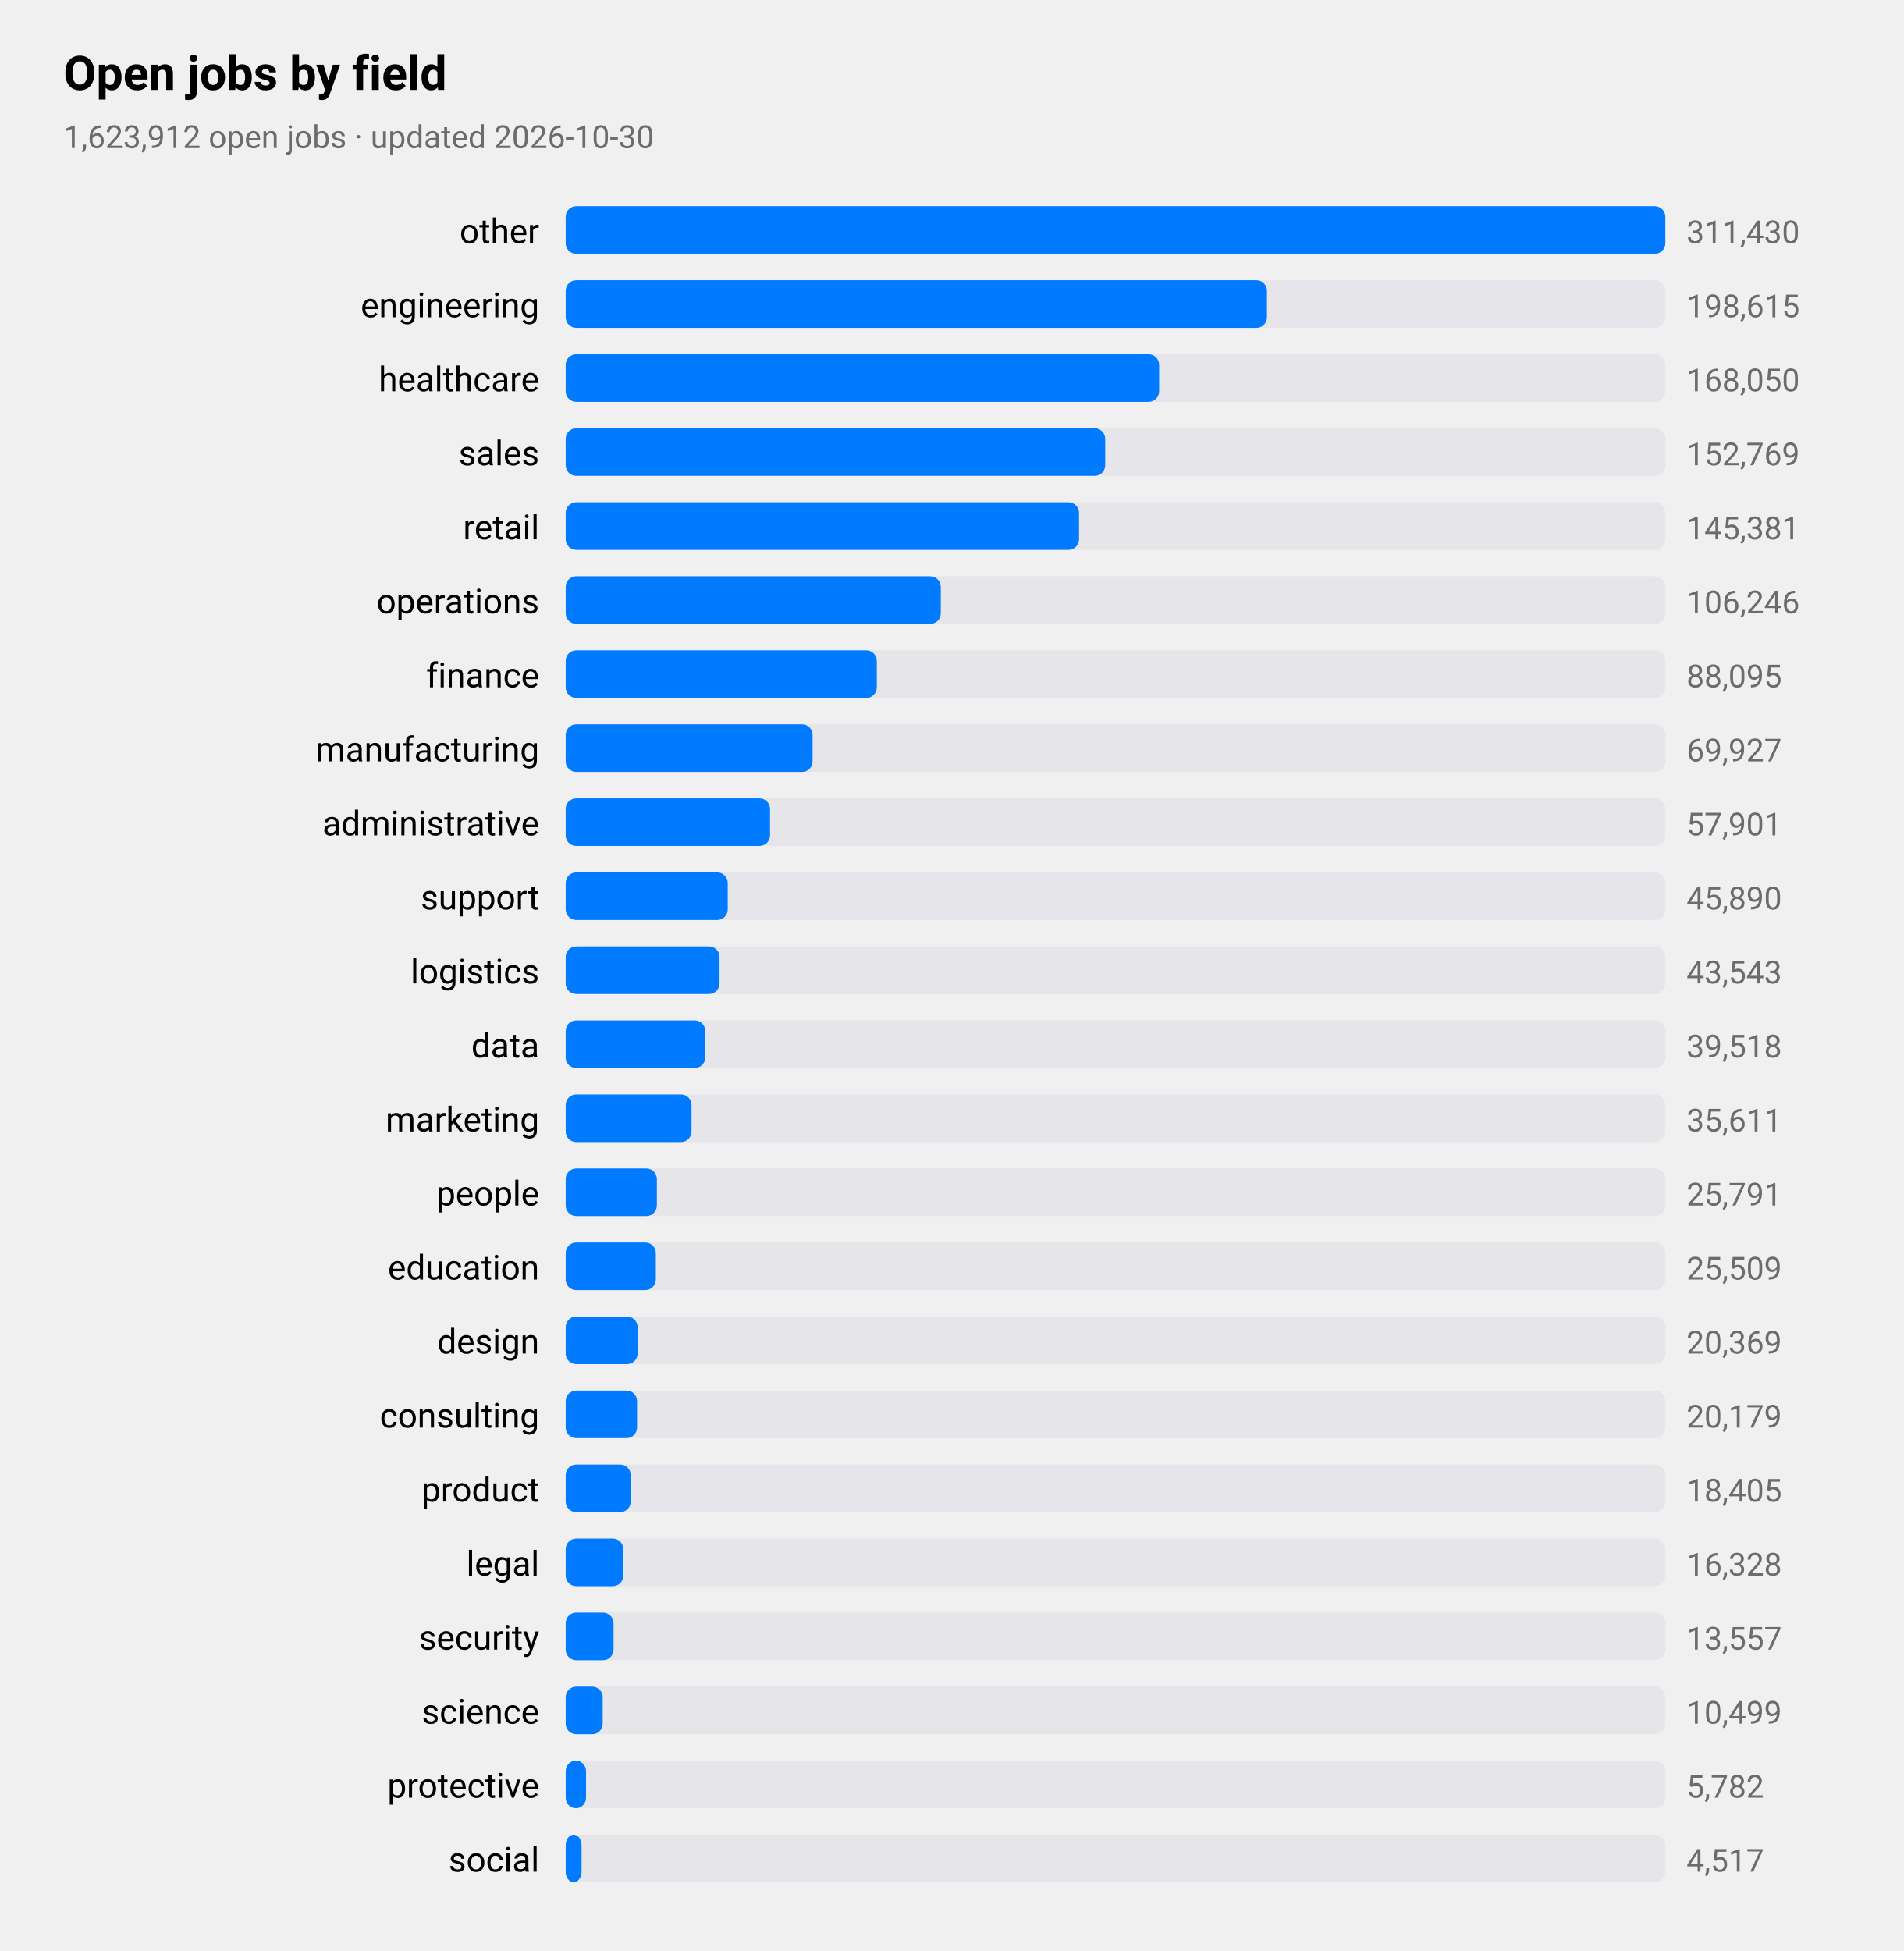
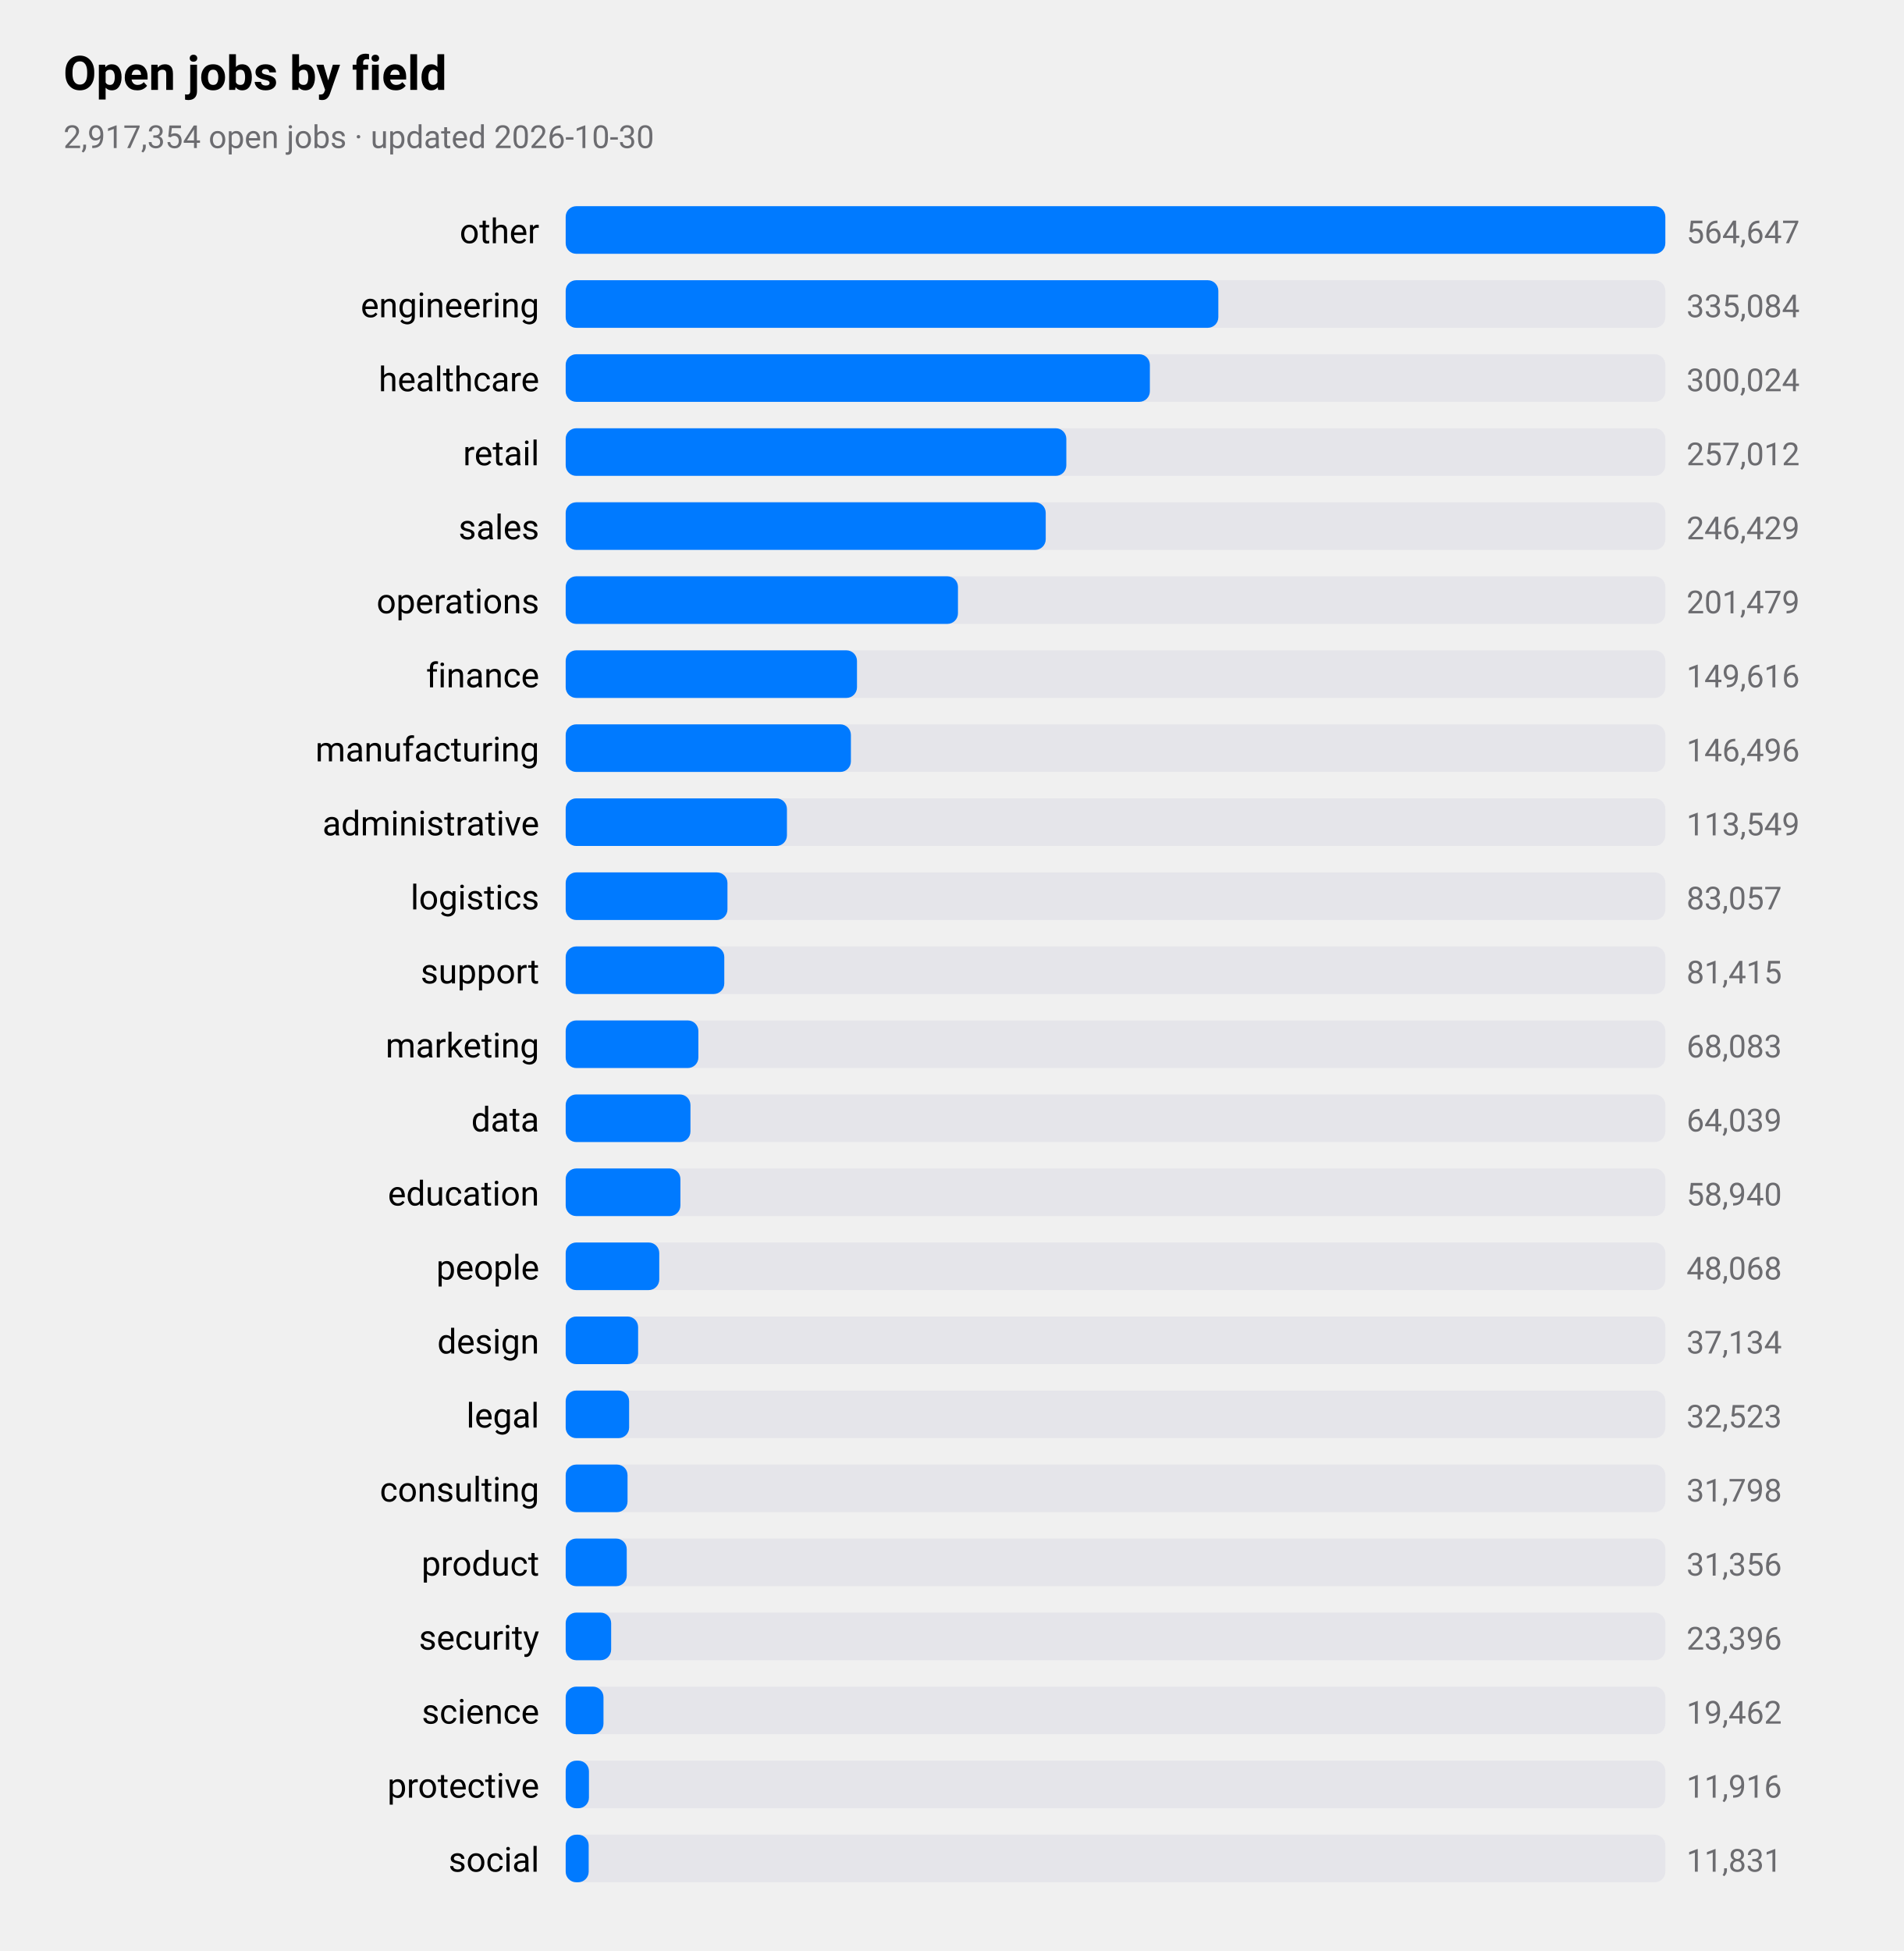
<svg xmlns="http://www.w3.org/2000/svg" viewBox="0 0 720 738" width="720" height="738" role="img" aria-label="Open jobs by field">
  <style>
text{font-family:-apple-system,BlinkMacSystemFont,"SF Pro Text","Helvetica Neue","Segoe UI",Roboto,sans-serif;fill:#000}
.sub,.val,.axis{fill:#6c6c70}.bar{fill:#007aff}.track{fill:#e5e5ea}.grid{stroke:#d1d1d6}
.l1{fill:none;stroke:#007aff;stroke-width:2.5}.d1{fill:#007aff}.l2{fill:none;stroke:#ff9500;stroke-width:2.5}.d2{fill:#ff9500}
.l3{fill:none;stroke:#34c759;stroke-width:2.5}.d3{fill:#34c759}.l4{fill:none;stroke:#af52de;stroke-width:2.5}.d4{fill:#af52de}
.l5{fill:none;stroke:#ff3b30;stroke-width:2.5}.d5{fill:#ff3b30}.l6{fill:none;stroke:#00b8d4;stroke-width:2.5}.d6{fill:#00b8d4}
@media(prefers-color-scheme:dark){text{fill:#fff}.sub,.val,.axis{fill:#98989d}.bar{fill:#0a84ff}.track{fill:#2c2c2e}.grid{stroke:#38383a}
.l1{stroke:#0a84ff}.d1{fill:#0a84ff}.l2{stroke:#ff9f0a}.d2{fill:#ff9f0a}
.l3{stroke:#30d158}.d3{fill:#30d158}.l4{stroke:#bf5af2}.d4{fill:#bf5af2}.l5{stroke:#ff453a}.d5{fill:#ff453a}.l6{stroke:#40cbe0}.d6{fill:#40cbe0}}
</style>
  <text x="24" y="34" font-size="18" font-weight="600">Open jobs by field</text>
-   <text class="sub" x="24" y="56" font-size="12">1,623,912 open jobs · updated 2026-10-30</text>
+   <text class="sub" x="24" y="56" font-size="12">2,917,354 open jobs · updated 2026-10-30</text>
  <text x="204" y="92" font-size="13" text-anchor="end">other</text>
  <rect class="track" x="214" y="78" width="416" height="18" rx="4" />
  <rect class="bar" x="214" y="78" width="416.0" height="18" rx="4" />
-   <text class="val" x="638" y="92" font-size="12">311,430</text>
+   <text class="val" x="638" y="92" font-size="12">564,647</text>
  <text x="204" y="120" font-size="13" text-anchor="end">engineering</text>
  <rect class="track" x="214" y="106" width="416" height="18" rx="4" />
-   <rect class="bar" x="214" y="106" width="265.3" height="18" rx="4" />
-   <text class="val" x="638" y="120" font-size="12">198,615</text>
+   <rect class="bar" x="214" y="106" width="246.9" height="18" rx="4" />
+   <text class="val" x="638" y="120" font-size="12">335,084</text>
  <text x="204" y="148" font-size="13" text-anchor="end">healthcare</text>
  <rect class="track" x="214" y="134" width="416" height="18" rx="4" />
-   <rect class="bar" x="214" y="134" width="224.5" height="18" rx="4" />
-   <text class="val" x="638" y="148" font-size="12">168,050</text>
-   <text x="204" y="176" font-size="13" text-anchor="end">sales</text>
+   <rect class="bar" x="214" y="134" width="221.0" height="18" rx="4" />
+   <text class="val" x="638" y="148" font-size="12">300,024</text>
+   <text x="204" y="176" font-size="13" text-anchor="end">retail</text>
  <rect class="track" x="214" y="162" width="416" height="18" rx="4" />
-   <rect class="bar" x="214" y="162" width="204.1" height="18" rx="4" />
-   <text class="val" x="638" y="176" font-size="12">152,769</text>
-   <text x="204" y="204" font-size="13" text-anchor="end">retail</text>
+   <rect class="bar" x="214" y="162" width="189.4" height="18" rx="4" />
+   <text class="val" x="638" y="176" font-size="12">257,012</text>
+   <text x="204" y="204" font-size="13" text-anchor="end">sales</text>
  <rect class="track" x="214" y="190" width="416" height="18" rx="4" />
-   <rect class="bar" x="214" y="190" width="194.2" height="18" rx="4" />
-   <text class="val" x="638" y="204" font-size="12">145,381</text>
+   <rect class="bar" x="214" y="190" width="181.6" height="18" rx="4" />
+   <text class="val" x="638" y="204" font-size="12">246,429</text>
  <text x="204" y="232" font-size="13" text-anchor="end">operations</text>
  <rect class="track" x="214" y="218" width="416" height="18" rx="4" />
-   <rect class="bar" x="214" y="218" width="141.9" height="18" rx="4" />
-   <text class="val" x="638" y="232" font-size="12">106,246</text>
+   <rect class="bar" x="214" y="218" width="148.4" height="18" rx="4" />
+   <text class="val" x="638" y="232" font-size="12">201,479</text>
  <text x="204" y="260" font-size="13" text-anchor="end">finance</text>
  <rect class="track" x="214" y="246" width="416" height="18" rx="4" />
-   <rect class="bar" x="214" y="246" width="117.7" height="18" rx="4" />
-   <text class="val" x="638" y="260" font-size="12">88,095</text>
+   <rect class="bar" x="214" y="246" width="110.2" height="18" rx="4" />
+   <text class="val" x="638" y="260" font-size="12">149,616</text>
  <text x="204" y="288" font-size="13" text-anchor="end">manufacturing</text>
  <rect class="track" x="214" y="274" width="416" height="18" rx="4" />
-   <rect class="bar" x="214" y="274" width="93.4" height="18" rx="4" />
-   <text class="val" x="638" y="288" font-size="12">69,927</text>
+   <rect class="bar" x="214" y="274" width="107.9" height="18" rx="4" />
+   <text class="val" x="638" y="288" font-size="12">146,496</text>
  <text x="204" y="316" font-size="13" text-anchor="end">administrative</text>
  <rect class="track" x="214" y="302" width="416" height="18" rx="4" />
-   <rect class="bar" x="214" y="302" width="77.3" height="18" rx="4" />
-   <text class="val" x="638" y="316" font-size="12">57,901</text>
-   <text x="204" y="344" font-size="13" text-anchor="end">support</text>
+   <rect class="bar" x="214" y="302" width="83.7" height="18" rx="4" />
+   <text class="val" x="638" y="316" font-size="12">113,549</text>
+   <text x="204" y="344" font-size="13" text-anchor="end">logistics</text>
  <rect class="track" x="214" y="330" width="416" height="18" rx="4" />
-   <rect class="bar" x="214" y="330" width="61.3" height="18" rx="4" />
-   <text class="val" x="638" y="344" font-size="12">45,890</text>
-   <text x="204" y="372" font-size="13" text-anchor="end">logistics</text>
+   <rect class="bar" x="214" y="330" width="61.2" height="18" rx="4" />
+   <text class="val" x="638" y="344" font-size="12">83,057</text>
+   <text x="204" y="372" font-size="13" text-anchor="end">support</text>
  <rect class="track" x="214" y="358" width="416" height="18" rx="4" />
-   <rect class="bar" x="214" y="358" width="58.2" height="18" rx="4" />
-   <text class="val" x="638" y="372" font-size="12">43,543</text>
-   <text x="204" y="400" font-size="13" text-anchor="end">data</text>
+   <rect class="bar" x="214" y="358" width="60.0" height="18" rx="4" />
+   <text class="val" x="638" y="372" font-size="12">81,415</text>
+   <text x="204" y="400" font-size="13" text-anchor="end">marketing</text>
  <rect class="track" x="214" y="386" width="416" height="18" rx="4" />
-   <rect class="bar" x="214" y="386" width="52.8" height="18" rx="4" />
-   <text class="val" x="638" y="400" font-size="12">39,518</text>
-   <text x="204" y="428" font-size="13" text-anchor="end">marketing</text>
+   <rect class="bar" x="214" y="386" width="50.2" height="18" rx="4" />
+   <text class="val" x="638" y="400" font-size="12">68,083</text>
+   <text x="204" y="428" font-size="13" text-anchor="end">data</text>
  <rect class="track" x="214" y="414" width="416" height="18" rx="4" />
-   <rect class="bar" x="214" y="414" width="47.6" height="18" rx="4" />
-   <text class="val" x="638" y="428" font-size="12">35,611</text>
-   <text x="204" y="456" font-size="13" text-anchor="end">people</text>
+   <rect class="bar" x="214" y="414" width="47.2" height="18" rx="4" />
+   <text class="val" x="638" y="428" font-size="12">64,039</text>
+   <text x="204" y="456" font-size="13" text-anchor="end">education</text>
  <rect class="track" x="214" y="442" width="416" height="18" rx="4" />
-   <rect class="bar" x="214" y="442" width="34.5" height="18" rx="4" />
-   <text class="val" x="638" y="456" font-size="12">25,791</text>
-   <text x="204" y="484" font-size="13" text-anchor="end">education</text>
+   <rect class="bar" x="214" y="442" width="43.4" height="18" rx="4" />
+   <text class="val" x="638" y="456" font-size="12">58,940</text>
+   <text x="204" y="484" font-size="13" text-anchor="end">people</text>
  <rect class="track" x="214" y="470" width="416" height="18" rx="4" />
-   <rect class="bar" x="214" y="470" width="34.1" height="18" rx="4" />
-   <text class="val" x="638" y="484" font-size="12">25,509</text>
+   <rect class="bar" x="214" y="470" width="35.4" height="18" rx="4" />
+   <text class="val" x="638" y="484" font-size="12">48,068</text>
  <text x="204" y="512" font-size="13" text-anchor="end">design</text>
  <rect class="track" x="214" y="498" width="416" height="18" rx="4" />
-   <rect class="bar" x="214" y="498" width="27.2" height="18" rx="4" />
-   <text class="val" x="638" y="512" font-size="12">20,369</text>
-   <text x="204" y="540" font-size="13" text-anchor="end">consulting</text>
+   <rect class="bar" x="214" y="498" width="27.4" height="18" rx="4" />
+   <text class="val" x="638" y="512" font-size="12">37,134</text>
+   <text x="204" y="540" font-size="13" text-anchor="end">legal</text>
  <rect class="track" x="214" y="526" width="416" height="18" rx="4" />
-   <rect class="bar" x="214" y="526" width="27.0" height="18" rx="4" />
-   <text class="val" x="638" y="540" font-size="12">20,179</text>
-   <text x="204" y="568" font-size="13" text-anchor="end">product</text>
+   <rect class="bar" x="214" y="526" width="24.0" height="18" rx="4" />
+   <text class="val" x="638" y="540" font-size="12">32,523</text>
+   <text x="204" y="568" font-size="13" text-anchor="end">consulting</text>
  <rect class="track" x="214" y="554" width="416" height="18" rx="4" />
-   <rect class="bar" x="214" y="554" width="24.6" height="18" rx="4" />
-   <text class="val" x="638" y="568" font-size="12">18,405</text>
-   <text x="204" y="596" font-size="13" text-anchor="end">legal</text>
+   <rect class="bar" x="214" y="554" width="23.4" height="18" rx="4" />
+   <text class="val" x="638" y="568" font-size="12">31,798</text>
+   <text x="204" y="596" font-size="13" text-anchor="end">product</text>
  <rect class="track" x="214" y="582" width="416" height="18" rx="4" />
-   <rect class="bar" x="214" y="582" width="21.8" height="18" rx="4" />
-   <text class="val" x="638" y="596" font-size="12">16,328</text>
+   <rect class="bar" x="214" y="582" width="23.1" height="18" rx="4" />
+   <text class="val" x="638" y="596" font-size="12">31,356</text>
  <text x="204" y="624" font-size="13" text-anchor="end">security</text>
  <rect class="track" x="214" y="610" width="416" height="18" rx="4" />
-   <rect class="bar" x="214" y="610" width="18.1" height="18" rx="4" />
-   <text class="val" x="638" y="624" font-size="12">13,557</text>
+   <rect class="bar" x="214" y="610" width="17.2" height="18" rx="4" />
+   <text class="val" x="638" y="624" font-size="12">23,396</text>
  <text x="204" y="652" font-size="13" text-anchor="end">science</text>
  <rect class="track" x="214" y="638" width="416" height="18" rx="4" />
-   <rect class="bar" x="214" y="638" width="14.0" height="18" rx="4" />
-   <text class="val" x="638" y="652" font-size="12">10,499</text>
+   <rect class="bar" x="214" y="638" width="14.3" height="18" rx="4" />
+   <text class="val" x="638" y="652" font-size="12">19,462</text>
  <text x="204" y="680" font-size="13" text-anchor="end">protective</text>
  <rect class="track" x="214" y="666" width="416" height="18" rx="4" />
-   <rect class="bar" x="214" y="666" width="7.7" height="18" rx="4" />
-   <text class="val" x="638" y="680" font-size="12">5,782</text>
+   <rect class="bar" x="214" y="666" width="8.8" height="18" rx="4" />
+   <text class="val" x="638" y="680" font-size="12">11,916</text>
  <text x="204" y="708" font-size="13" text-anchor="end">social</text>
  <rect class="track" x="214" y="694" width="416" height="18" rx="4" />
-   <rect class="bar" x="214" y="694" width="6.0" height="18" rx="4" />
-   <text class="val" x="638" y="708" font-size="12">4,517</text>
+   <rect class="bar" x="214" y="694" width="8.7" height="18" rx="4" />
+   <text class="val" x="638" y="708" font-size="12">11,831</text>
</svg>
